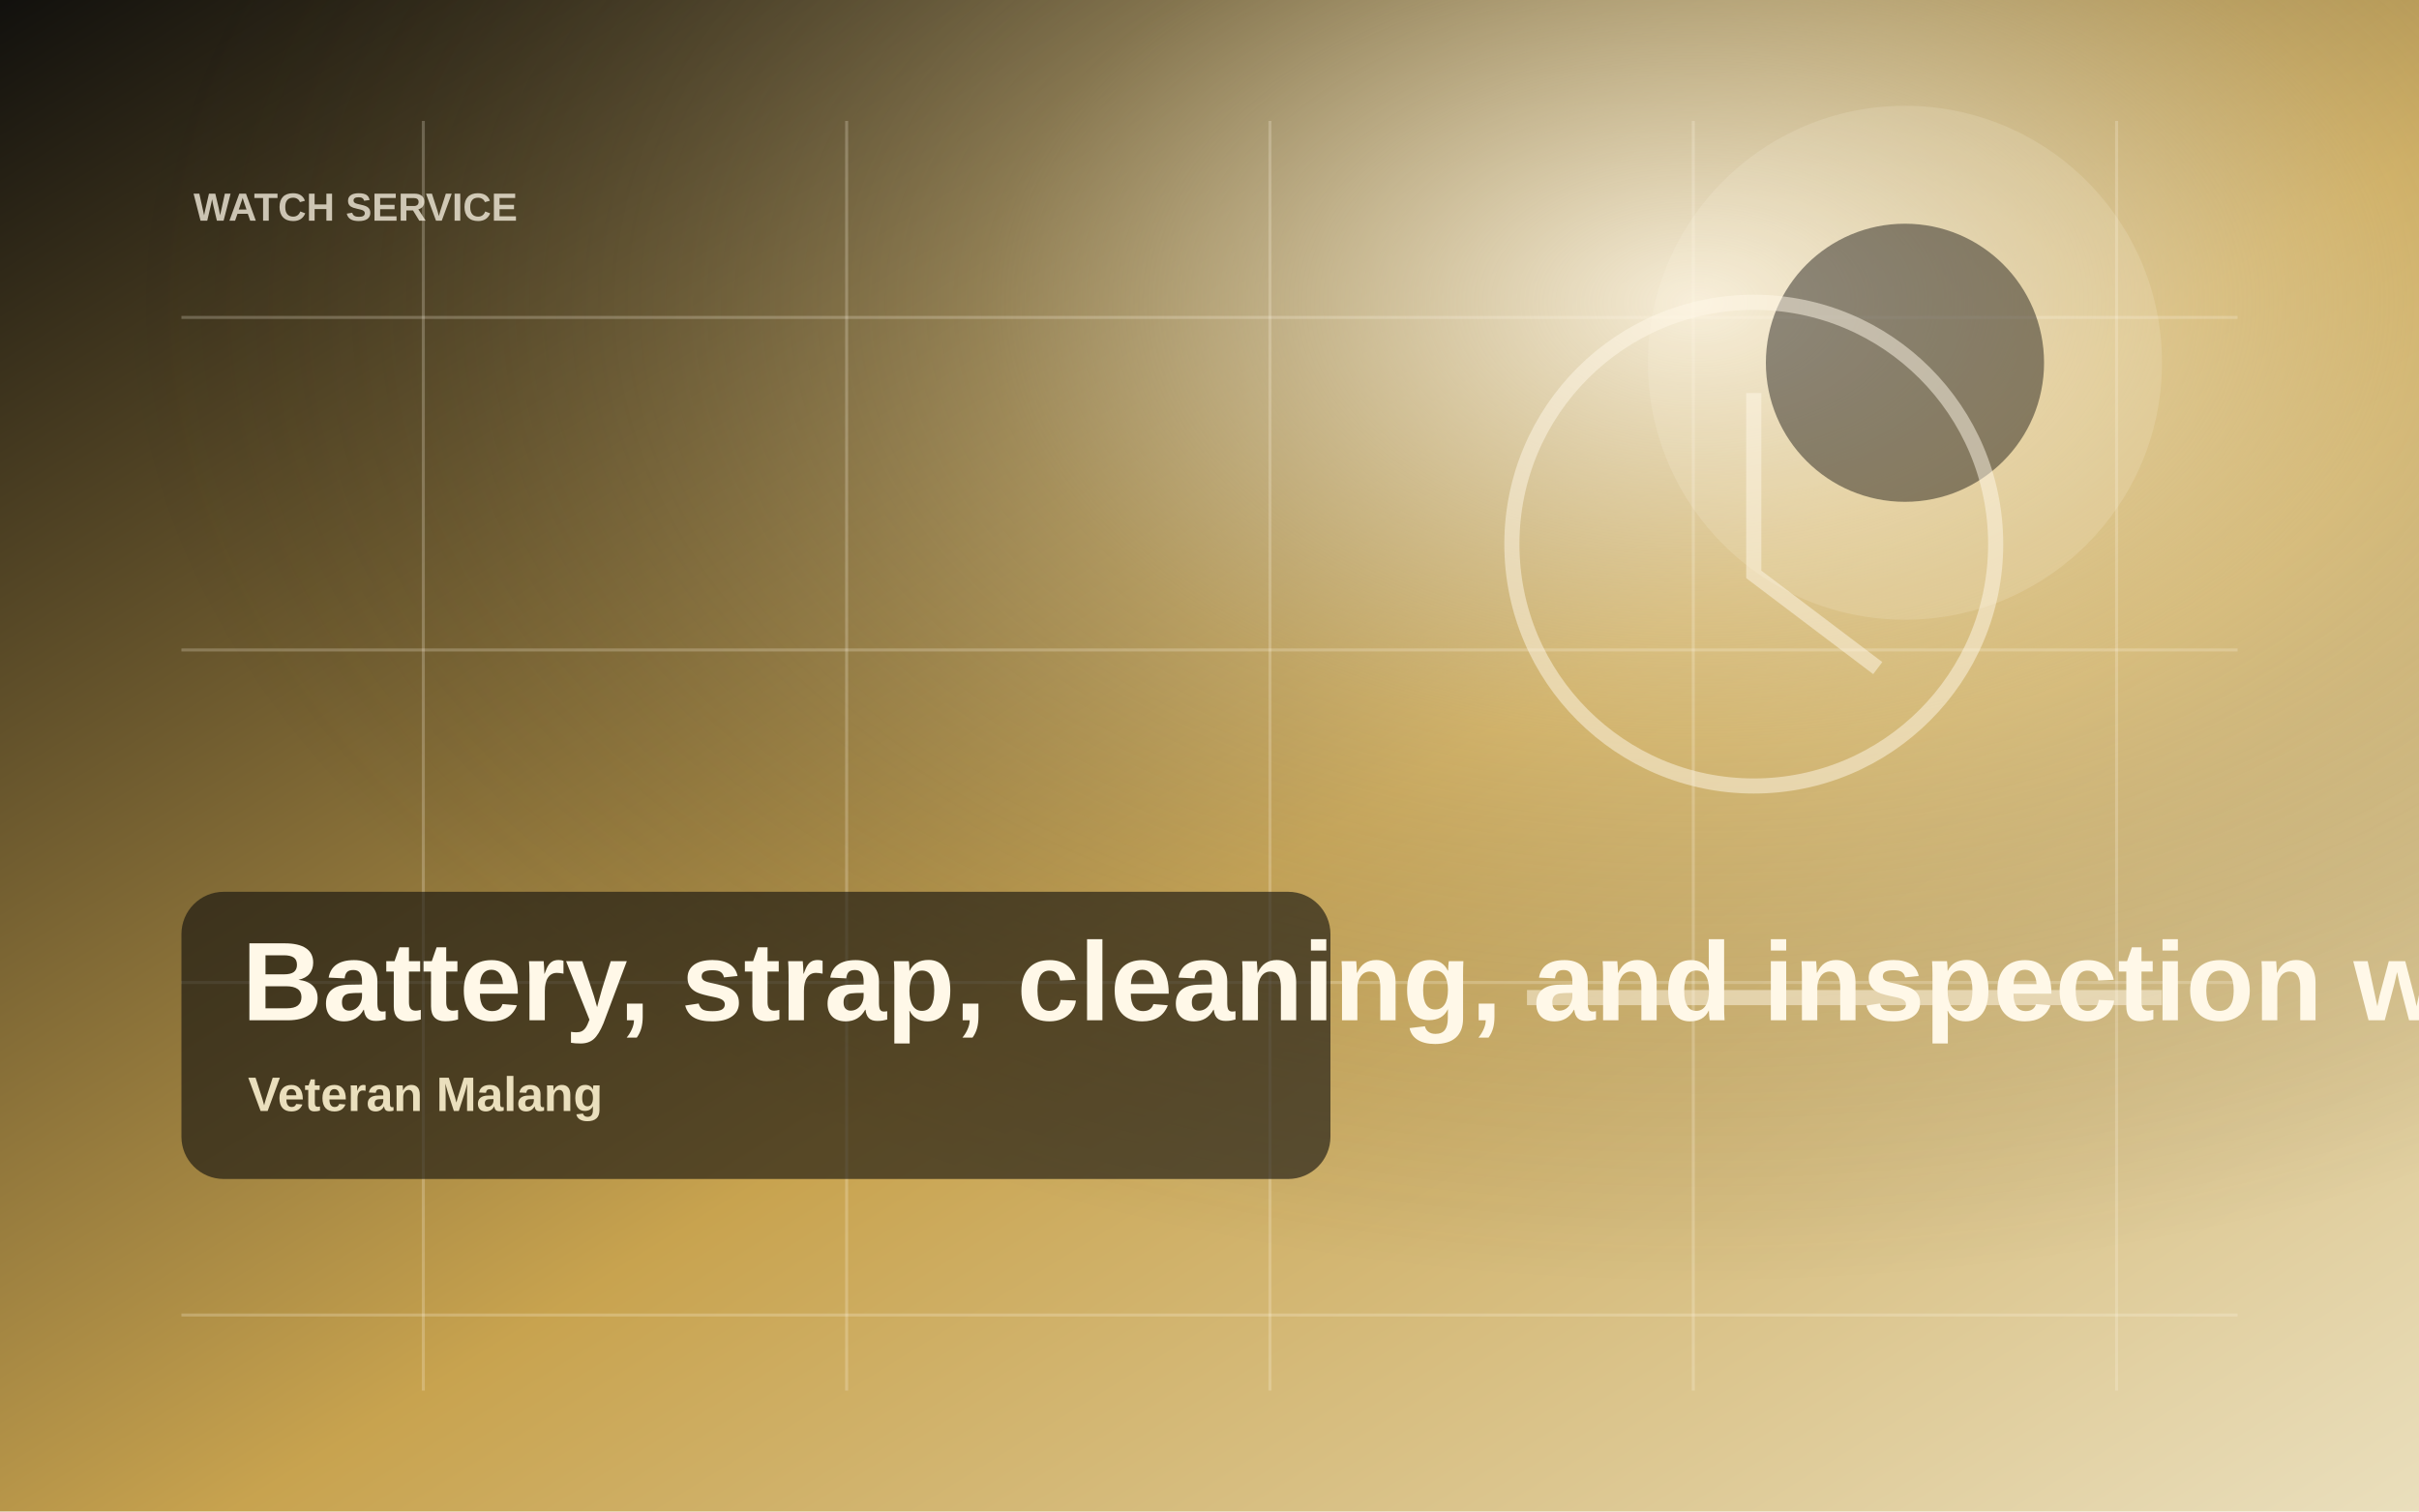
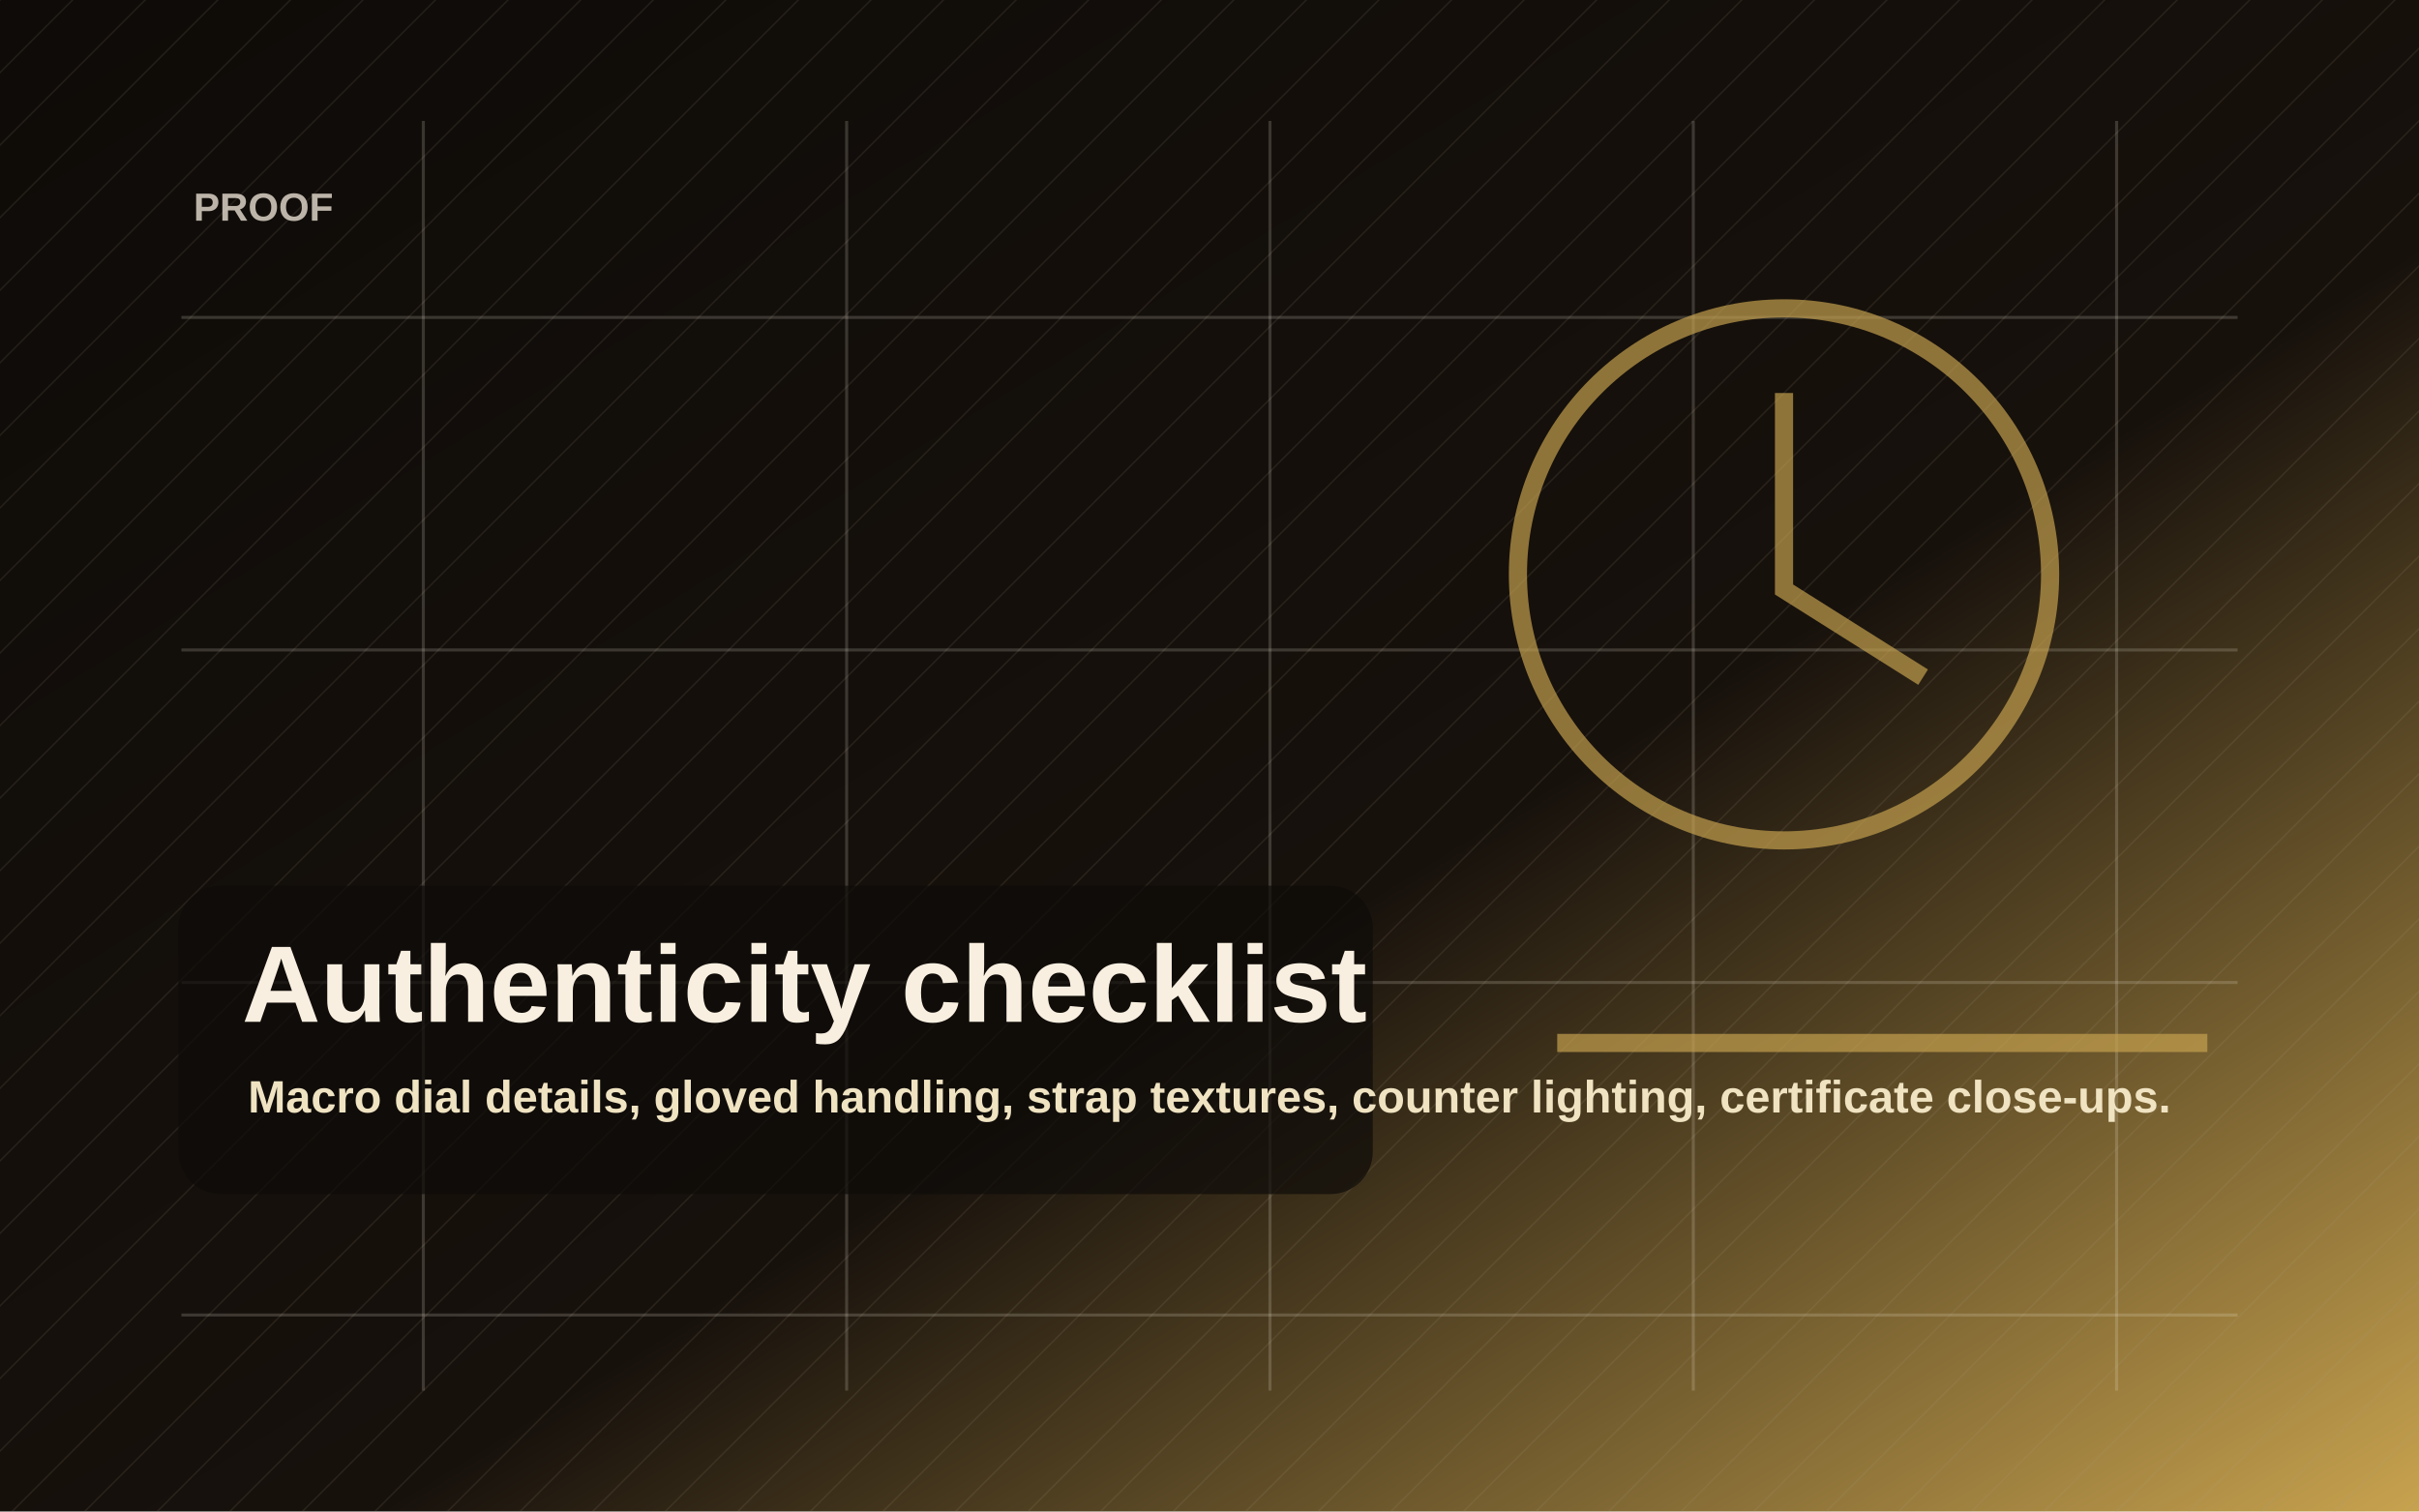
- <svg xmlns="http://www.w3.org/2000/svg" width="1600" height="1000" viewBox="0 0 1600 1000" role="img" aria-label="Battery, strap, cleaning, and inspection with boutique clarity.">
+ <svg xmlns="http://www.w3.org/2000/svg" width="1600" height="1000" viewBox="0 0 1600 1000" role="img" aria-label="Authenticity checklist">
  <defs>
    <linearGradient id="bg" x1="0" x2="1" y1="0" y2="1">
-       <stop offset="0" stop-color="#11100d" />
-       <stop offset="0.55" stop-color="#c8a34f" />
-       <stop offset="1" stop-color="#eadfbd" />
+       <stop offset="0" stop-color="#0e0b08" />
+       <stop offset=".58" stop-color="#17110c" />
+       <stop offset="1" stop-color="#c8a34f" />
    </linearGradient>
-     <radialGradient id="glow" cx="70%" cy="20%" r="65%">
-       <stop offset="0" stop-color="#fff8e8" stop-opacity=".9" />
-       <stop offset=".45" stop-color="#eadfbd" stop-opacity=".25" />
-       <stop offset="1" stop-color="#11100d" stop-opacity="0" />
-     </radialGradient>
+     <pattern id="grain" width="48" height="48" patternUnits="userSpaceOnUse">
+       <path d="M0 48L48 0M-12 12L12-12M36 60L60 36" stroke="#aa9a83" stroke-opacity=".13" />
+     </pattern>
  </defs>
  <rect width="1600" height="1000" fill="url(#bg)" />
-   <rect width="1600" height="1000" fill="url(#glow)" />
-   <g fill="none" stroke="#fff8e8" stroke-opacity=".24" stroke-width="2">
-     <path d="M120 210 H1480 M120 430 H1480 M120 650 H1480 M120 870 H1480" />
-     <path d="M280 80 V920 M560 80 V920 M840 80 V920 M1120 80 V920 M1400 80 V920" />
+   <rect width="1600" height="1000" fill="url(#grain)" />
+   <g fill="none" stroke="#f8efe0" stroke-opacity=".18" stroke-width="2">
+     <path d="M120 210H1480M120 430H1480M120 650H1480M120 870H1480" />
+     <path d="M280 80V920M560 80V920M840 80V920M1120 80V920M1400 80V920" />
  </g>
-   <circle cx="1260" cy="240" r="170" fill="#fff8e8" opacity=".16" />
-   <circle cx="1260" cy="240" r="92" fill="#11100d" opacity=".45" />
-   <g fill="none" stroke="#fff8e8" stroke-width="10" opacity=".5">
-     <circle cx="1160" cy="360" r="160" />
-     <path d="M1160 260v120l82 62" />
-     <path d="M1010 660h420" />
+   <g fill="none" stroke="#c8a34f" stroke-width="12" opacity=".68">
+     <circle cx="1180" cy="380" r="176" />
+     <path d="M1180 260v130l92 58" />
+     <path d="M1030 690h430" />
  </g>
-   <rect x="120" y="590" width="760" height="190" rx="28" fill="#11100d" opacity=".62" />
-   <text x="160" y="675" font-family="Arial, Helvetica, sans-serif" font-size="74" font-weight="900" fill="#fff8e8">Battery, strap, cleaning, and inspection with boutique clarity.</text>
-   <text x="164" y="735" font-family="Arial, Helvetica, sans-serif" font-size="32" font-weight="700" fill="#eadfbd">Veteran Malang</text>
-   <text x="128" y="146" font-family="Arial, Helvetica, sans-serif" font-size="26" font-weight="800" fill="#fff8e8" opacity=".74">WATCH SERVICE</text>
+   <rect x="118" y="586" width="790" height="204" rx="28" fill="#0e0b08" opacity=".72" />
+   <text x="160" y="676" font-family="Arial, Helvetica, sans-serif" font-size="72" font-weight="900" fill="#f8efe0">Authenticity checklist</text>
+   <text x="164" y="736" font-family="Arial, Helvetica, sans-serif" font-size="30" font-weight="700" fill="#efe3c2">Macro dial details, gloved handling, strap textures, counter lighting, certificate close-ups.</text>
+   <text x="128" y="146" font-family="Arial, Helvetica, sans-serif" font-size="26" font-weight="800" fill="#f8efe0" opacity=".74">PROOF</text>
</svg>
